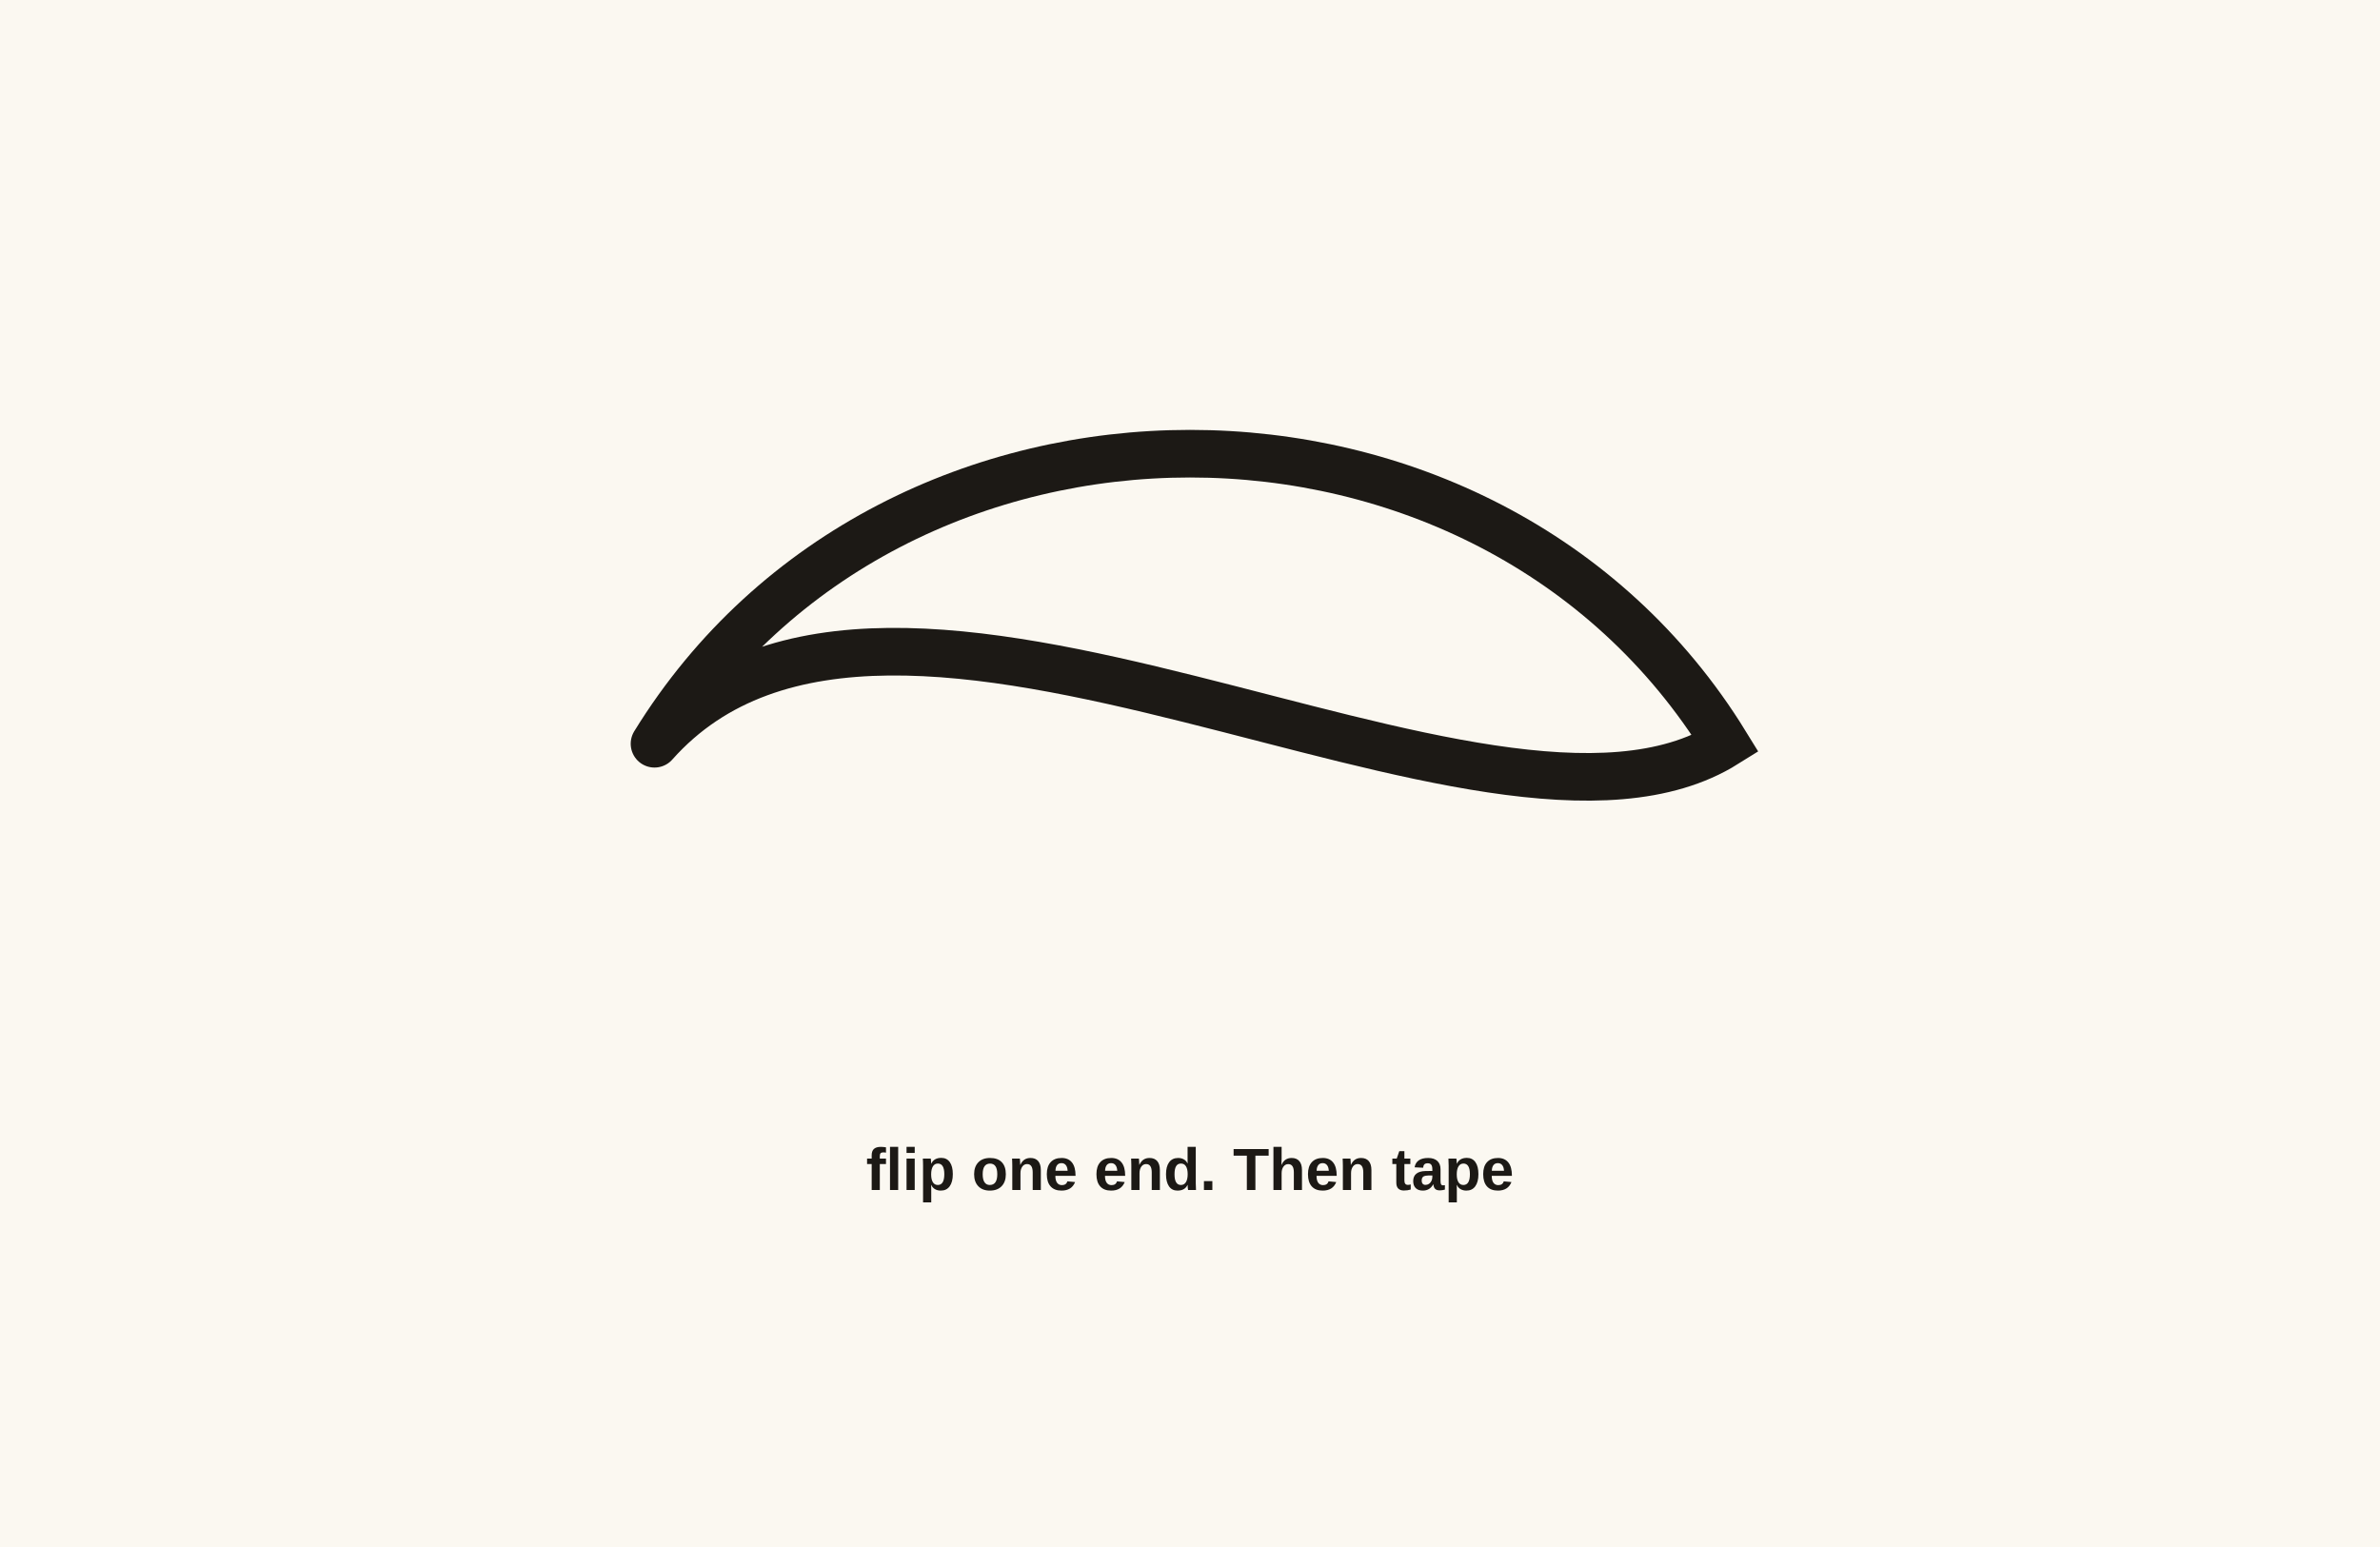
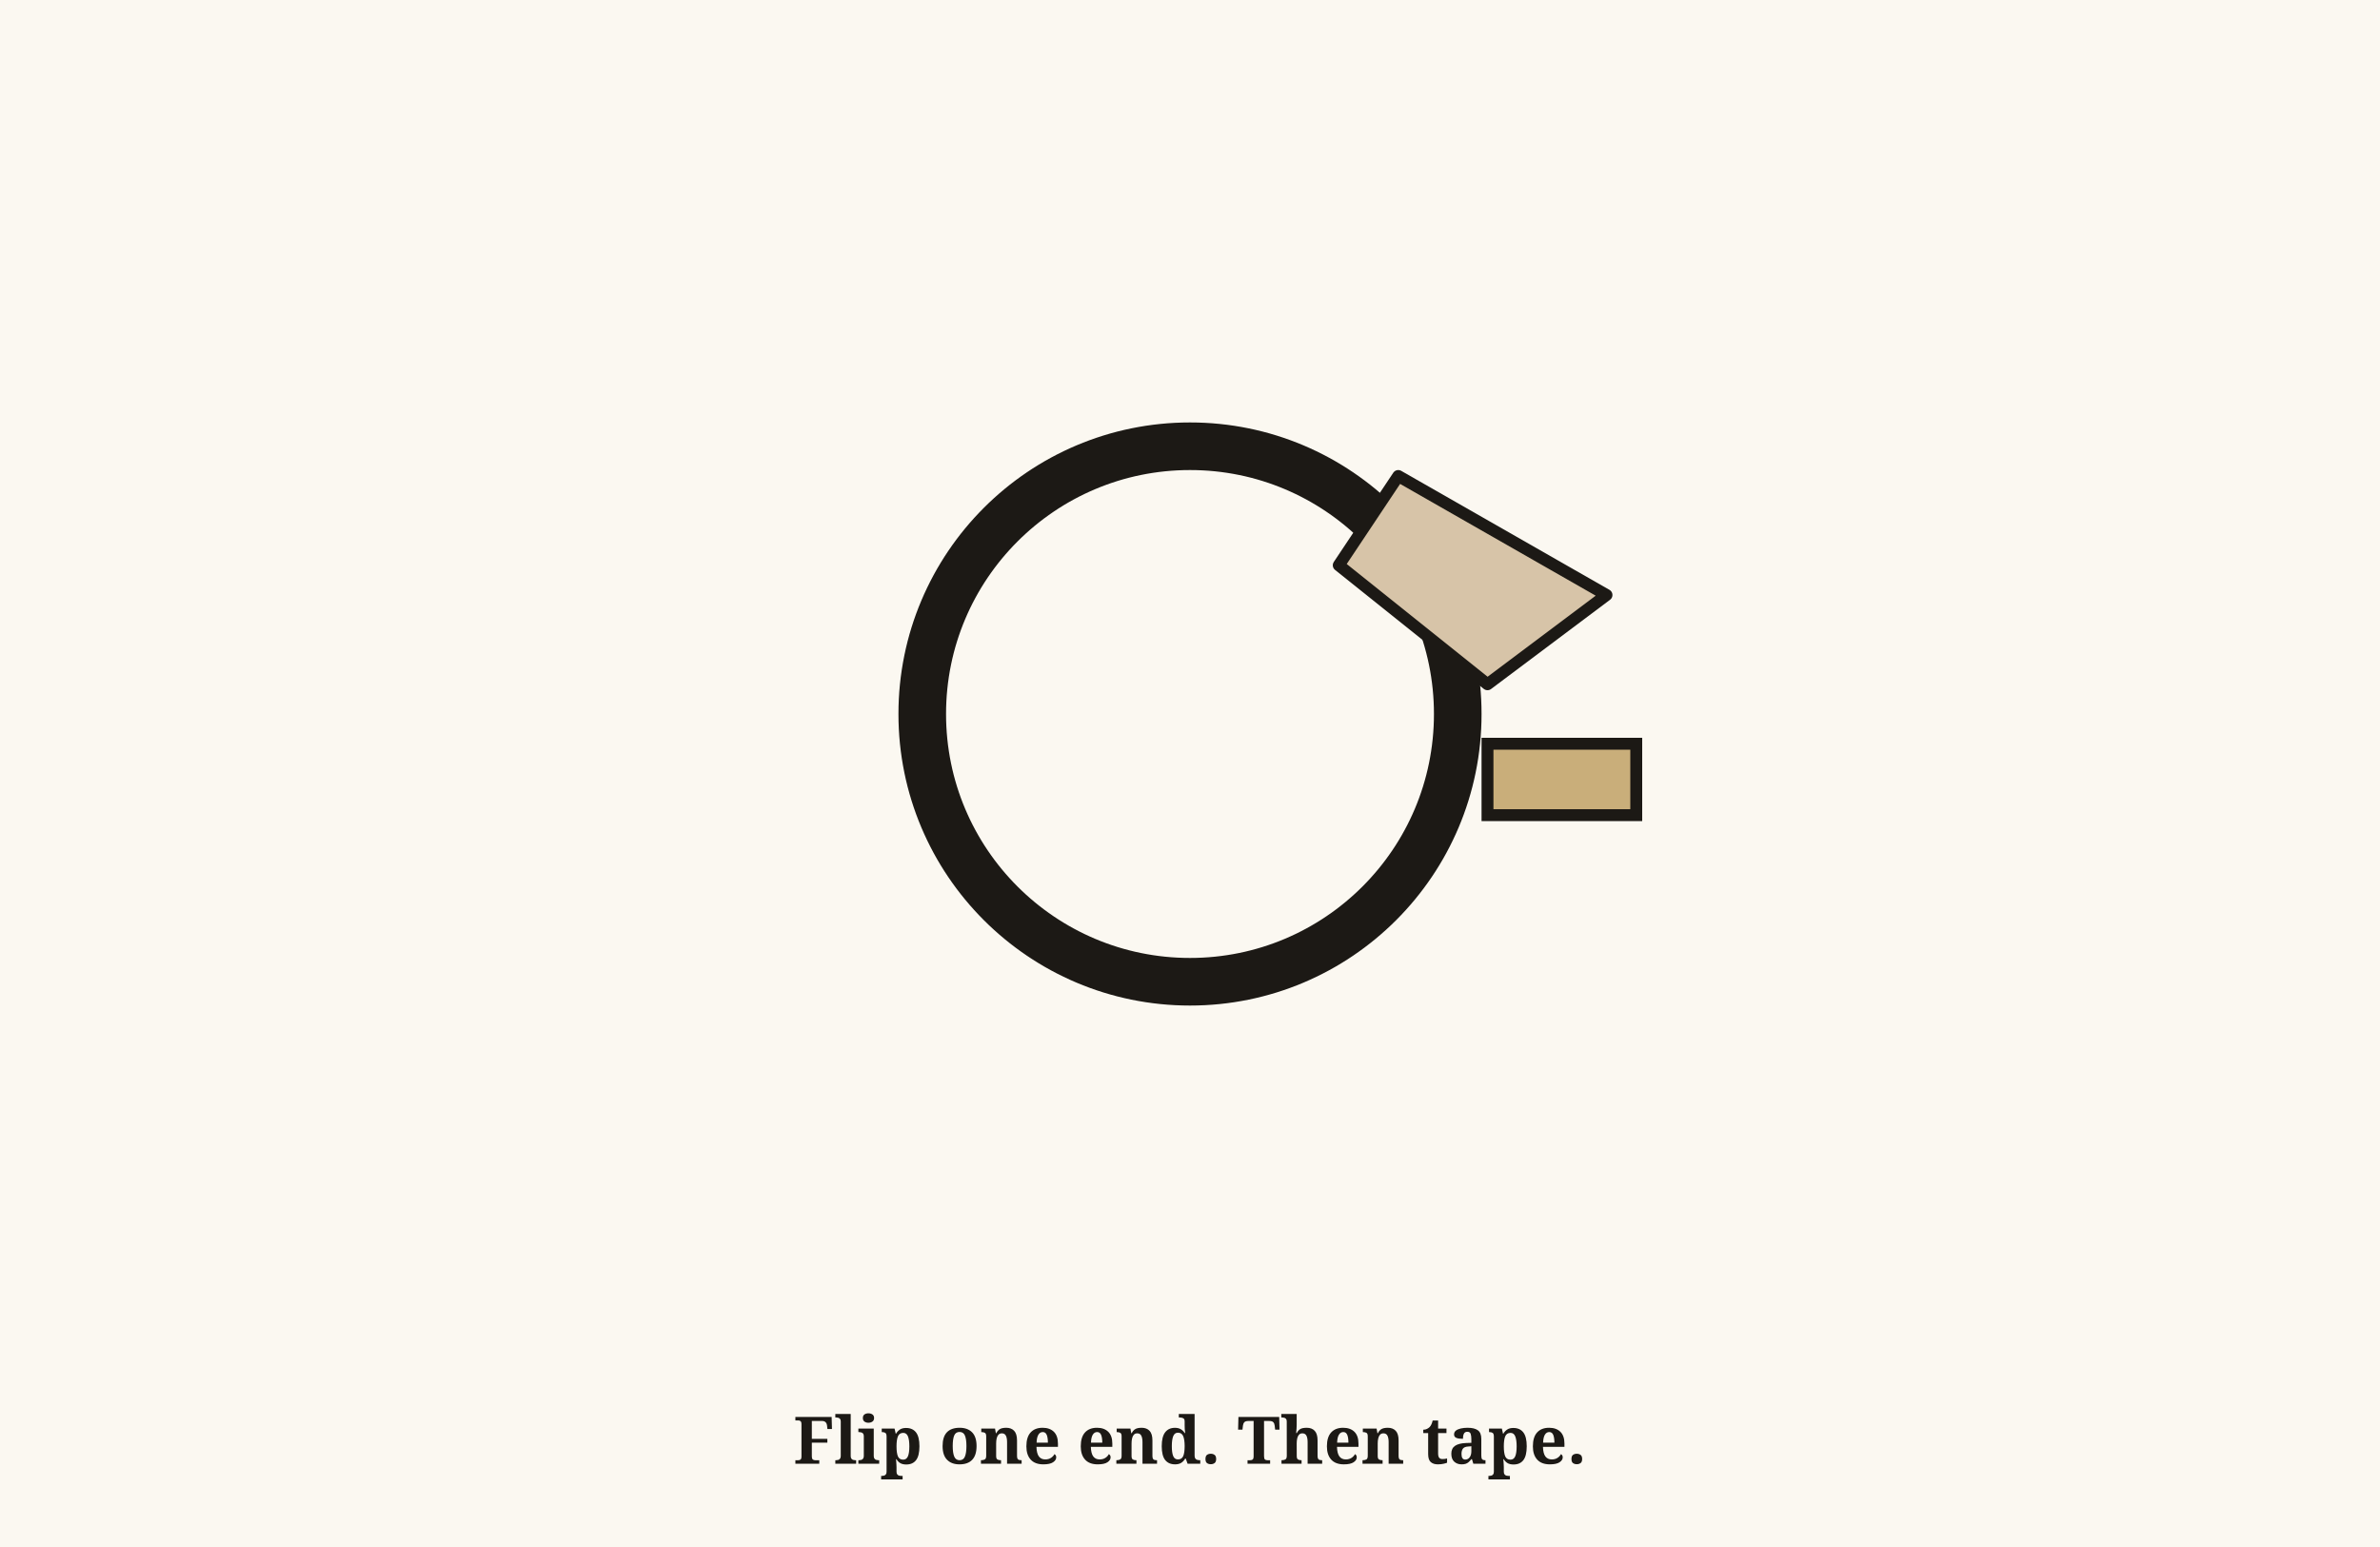
<svg xmlns="http://www.w3.org/2000/svg" width="800" height="520" viewBox="0 0 800 520" role="img">
  <rect width="800" height="520" fill="#fbf8f1" />
-   <defs>
-     <marker id="arr" viewBox="0 0 10 10" refX="9" refY="5" markerWidth="9" markerHeight="9" orient="auto">
-       <path d="M 0 0 L 10 5 L 0 10 z" fill="#1f5c4e" />
-     </marker>
-   </defs>
-   <path d="M 220 250 C 300 120, 500 120, 580 250 C 500 300, 300 160, 220 250" fill="none" stroke="#1c1915" stroke-width="16" stroke-linecap="round" />
-   <text x="400" y="400" text-anchor="middle" font-size="20" font-family="Arial, Helvetica, sans-serif" font-weight="700" fill="#1c1915">flip one end. Then tape</text>
+   <circle cx="400" cy="240" r="90" fill="none" stroke="#1c1915" stroke-width="16" />
+   <polygon points="470,160 540,200 500,230 450,190" fill="#d7c4a8" stroke="#1c1915" stroke-width="4" stroke-linejoin="round" />
+   <rect x="500" y="250" width="50" height="24" fill="#c9ae7a" stroke="#1c1915" stroke-width="4" />
+   <text x="400" y="492" text-anchor="middle" font-size="22" font-family="Georgia, serif" font-weight="700" fill="#1c1915">Flip one end. Then tape.</text>
</svg>
